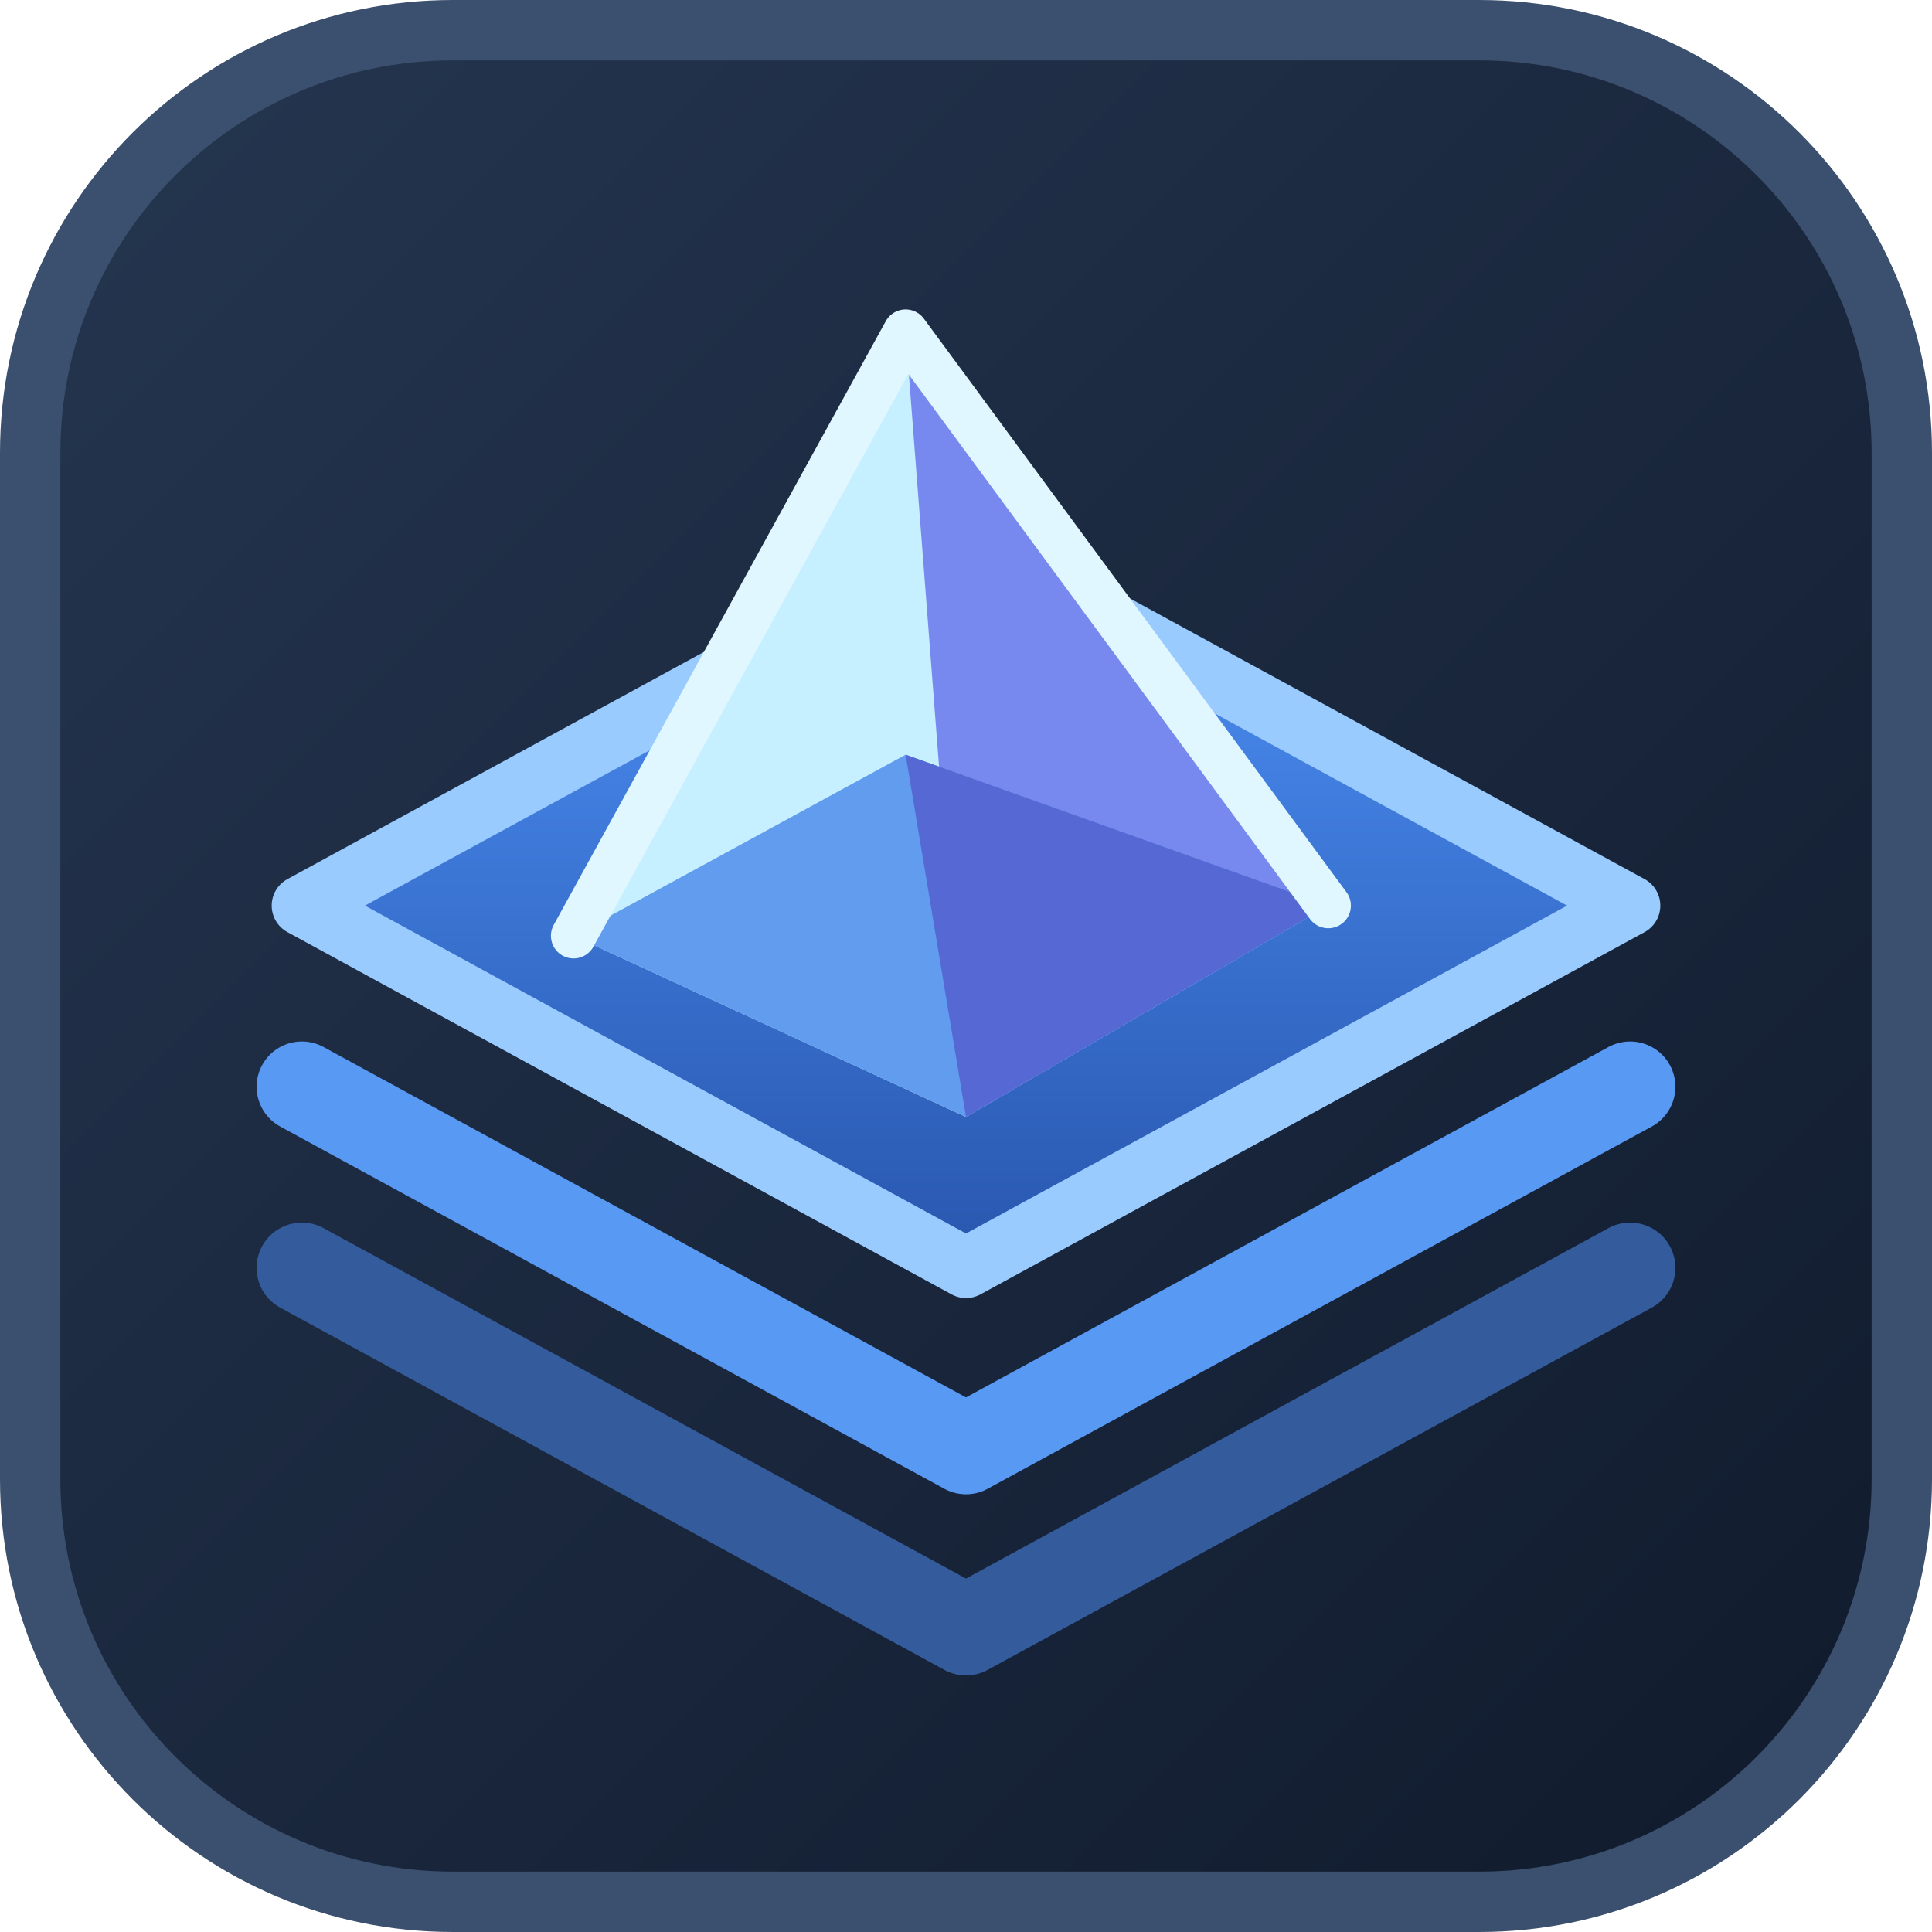
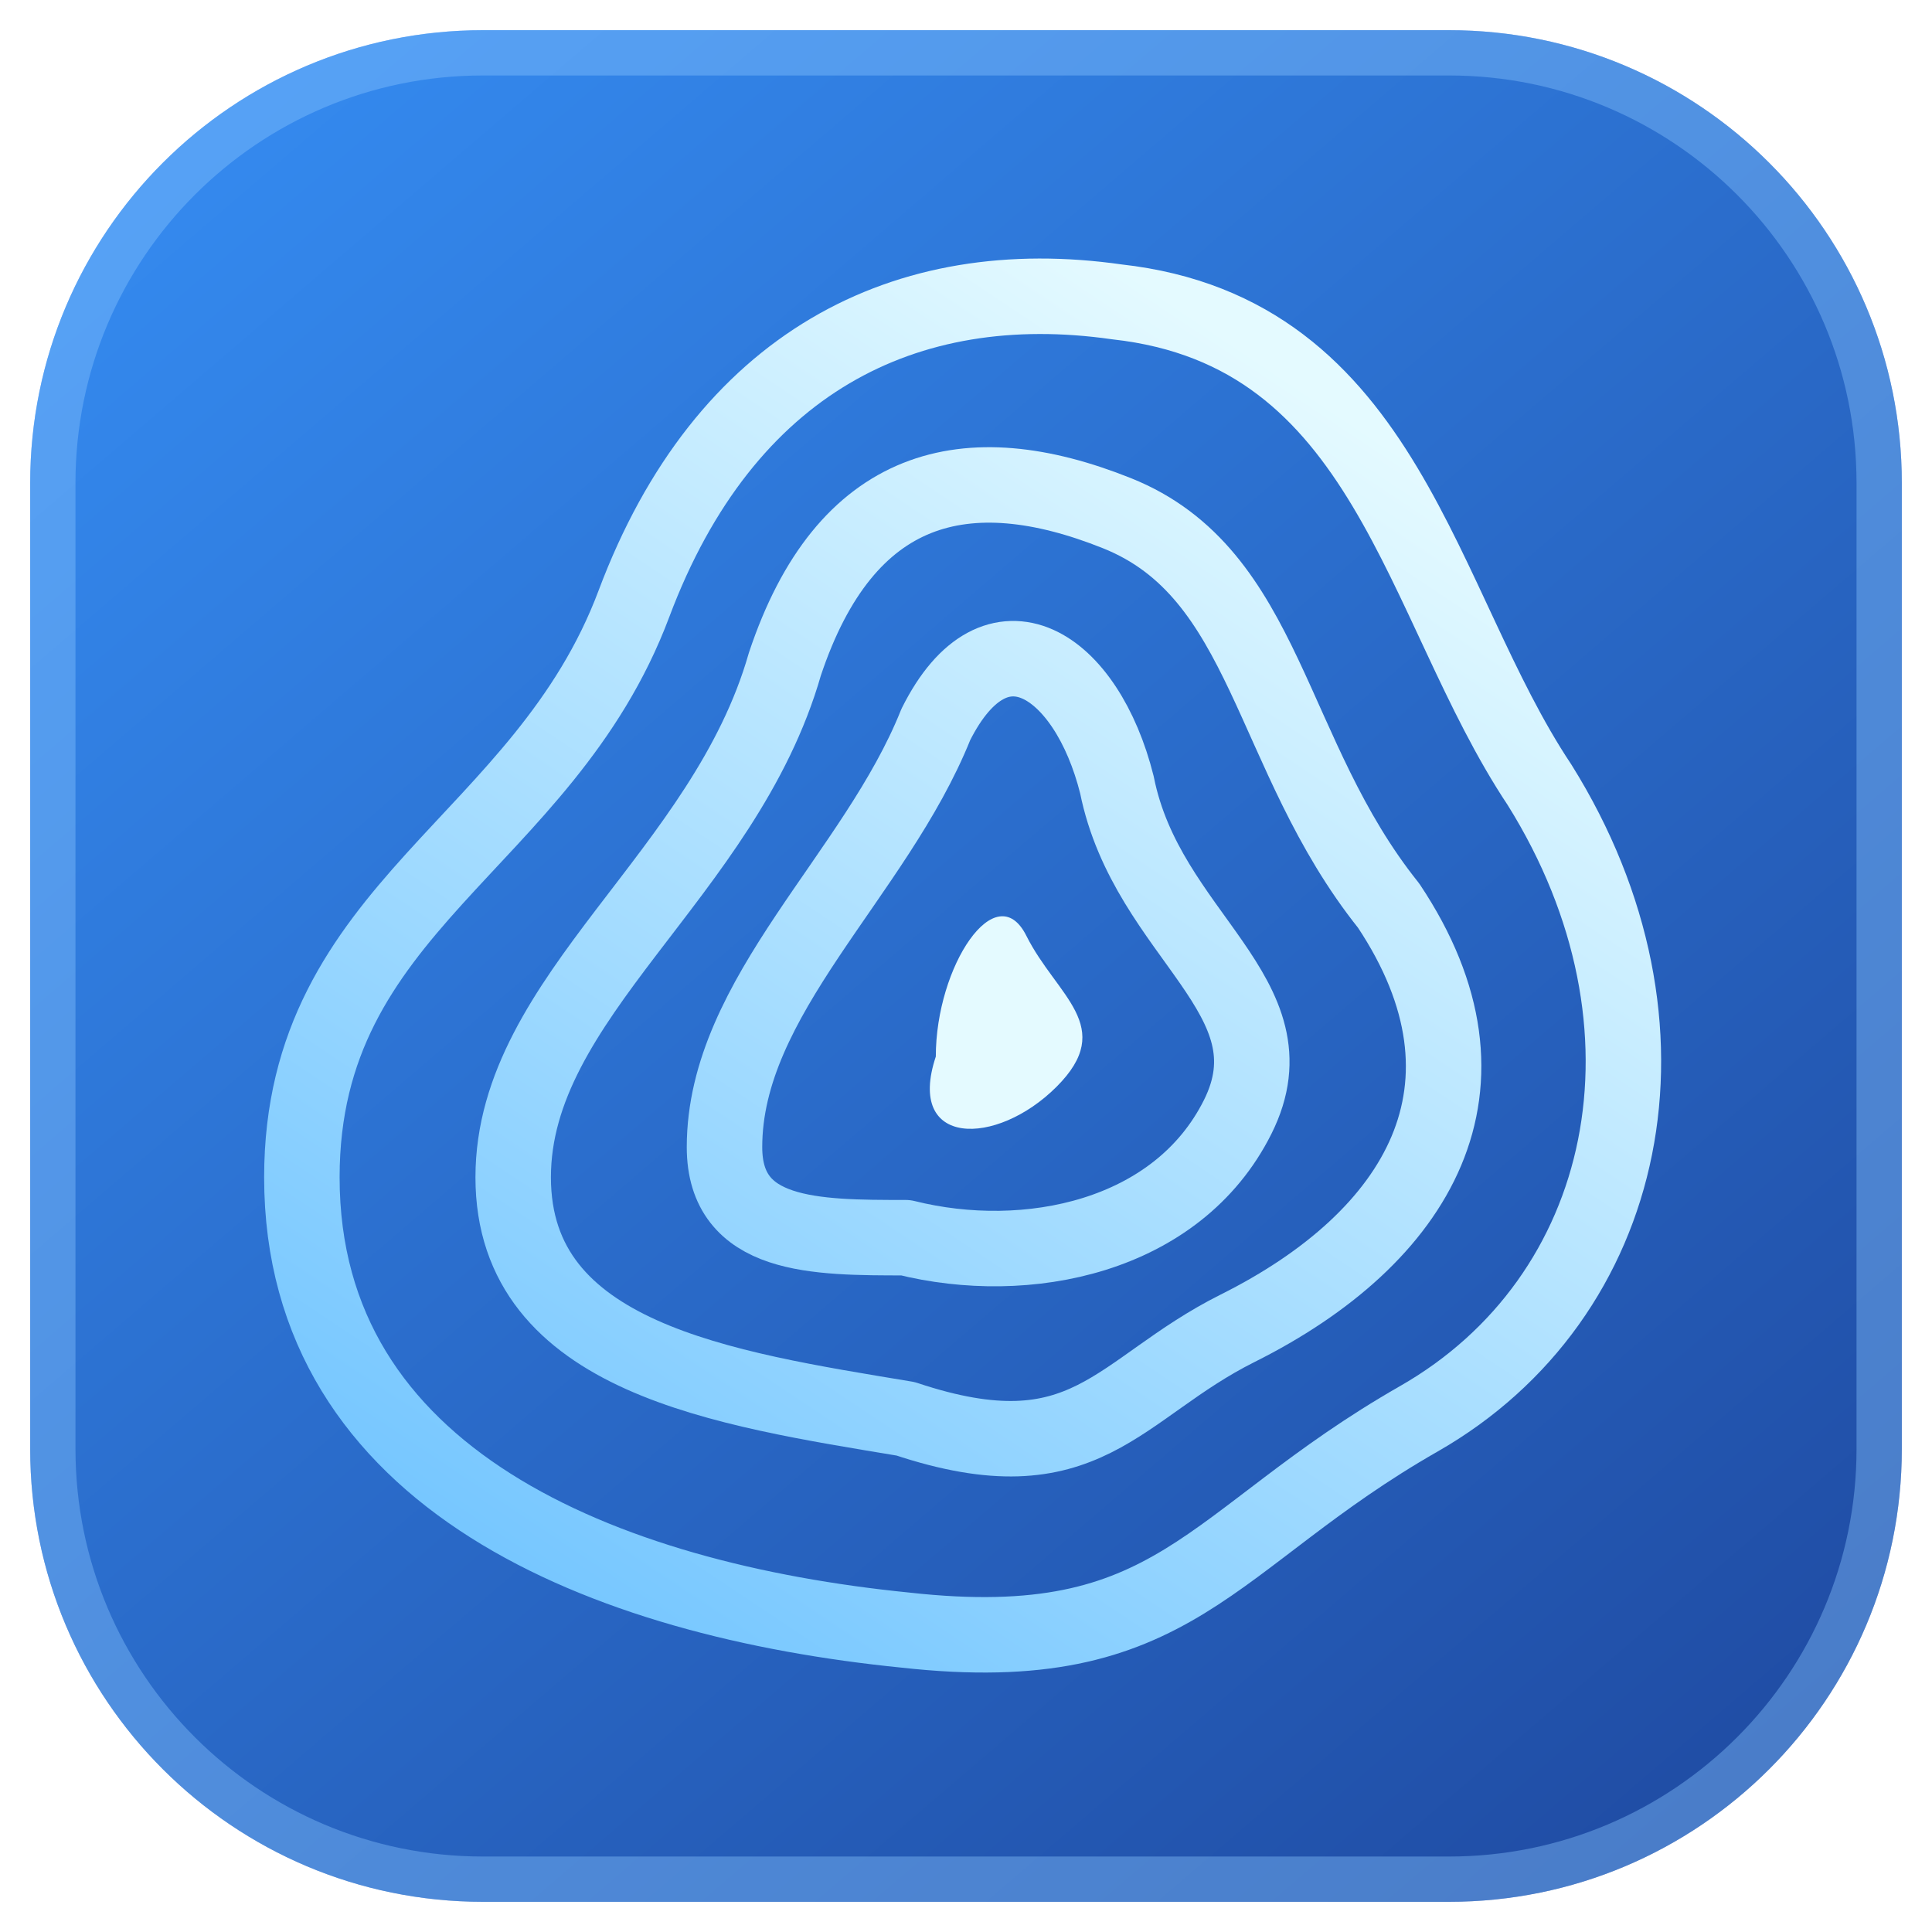
<svg xmlns="http://www.w3.org/2000/svg" width="64" height="64" viewBox="0 0 64 64">
  <defs>
-     <linearGradient id="base" x1="0" y1="0" x2="1" y2="1">
-       <stop stop-color="#253650" />
-       <stop offset="1" stop-color="#101a2c" />
+     <linearGradient id="surface" x1="8" y1="4" x2="56" y2="60" gradientUnits="userSpaceOnUse">
+       <stop stop-color="#3489ee" />
+       <stop offset="1" stop-color="#204da5" />
    </linearGradient>
-     <linearGradient id="tile" x1="0" y1="0" x2="0" y2="1">
-       <stop stop-color="#4d91f6" />
-       <stop offset="1" stop-color="#2856ae" />
+     <linearGradient id="contours" x1="16" y1="51" x2="42" y2="12" gradientUnits="userSpaceOnUse">
+       <stop stop-color="#77c7ff" />
+       <stop offset="1" stop-color="#e4faff" />
    </linearGradient>
  </defs>
-   <rect x="1" y="1" width="62" height="62" rx="14" fill="url(#base)" stroke="#3b506e" stroke-width="2" />
-   <path d="M10 42 32 54 54 42" fill="none" stroke="#345b9c" stroke-width="3" stroke-linecap="round" stroke-linejoin="round" />
-   <path d="M10 36 32 48 54 36" fill="none" stroke="#5799f3" stroke-width="3" stroke-linecap="round" stroke-linejoin="round" />
-   <path d="M10 30 32 18 54 30 32 42Z" fill="url(#tile)" stroke="#9acbff" stroke-width="2" stroke-linejoin="round" />
-   <path d="M19 31 30 11 44 30 32 37Z" fill="#c6efff" />
-   <path d="M30 11 32 37 44 30Z" fill="#7789ee" />
-   <path d="M19 31 30 25 44 30 32 37Z" fill="#629cee" />
-   <path d="M30 25 32 37 44 30Z" fill="#5568d4" />
-   <path d="M19 31 30 11 44 30" fill="none" stroke="#e0f7ff" stroke-width="1.5" stroke-linecap="round" stroke-linejoin="round" />
+   <rect x="1" y="1" width="62" height="62" rx="15" fill="url(#surface)" />
+   <rect x="1.75" y="1.75" width="60.5" height="60.5" rx="14.25" fill="none" stroke="#89c7ff" stroke-opacity="0.4" stroke-width="1.5" />
+   <g fill="none" stroke="url(#contours)" stroke-width="2.5" stroke-linecap="round" stroke-linejoin="round">
+     <path d="M10 39C10 30 18 28 21 20C24 12 30 9 37 10C46 11 47 20 51 26C56 34 54 43 47 47C40 51 39 55 30 54C20 53 10 49 10 39Z" />
+     <path d="M17 39C17 33 24 29 26 22C28 16 32 15 37 17C42 19 42 25 46 30C50 36 47 41 41 44C37 46 36 49 30 47C24 46 17 45 17 39Z" />
+     <path d="M24 38C24 33 29 29 31 24C33 20 36 22 37 26C38 31 43 33 41 37C39 41 34 42 30 41C27 41 24 41 24 38Z" />
+   </g>
+   <path d="M31 35C31 32 33 29 34 31C35 33 37 34 35 36C33 38 30 38 31 35Z" fill="#e4faff" />
</svg>
